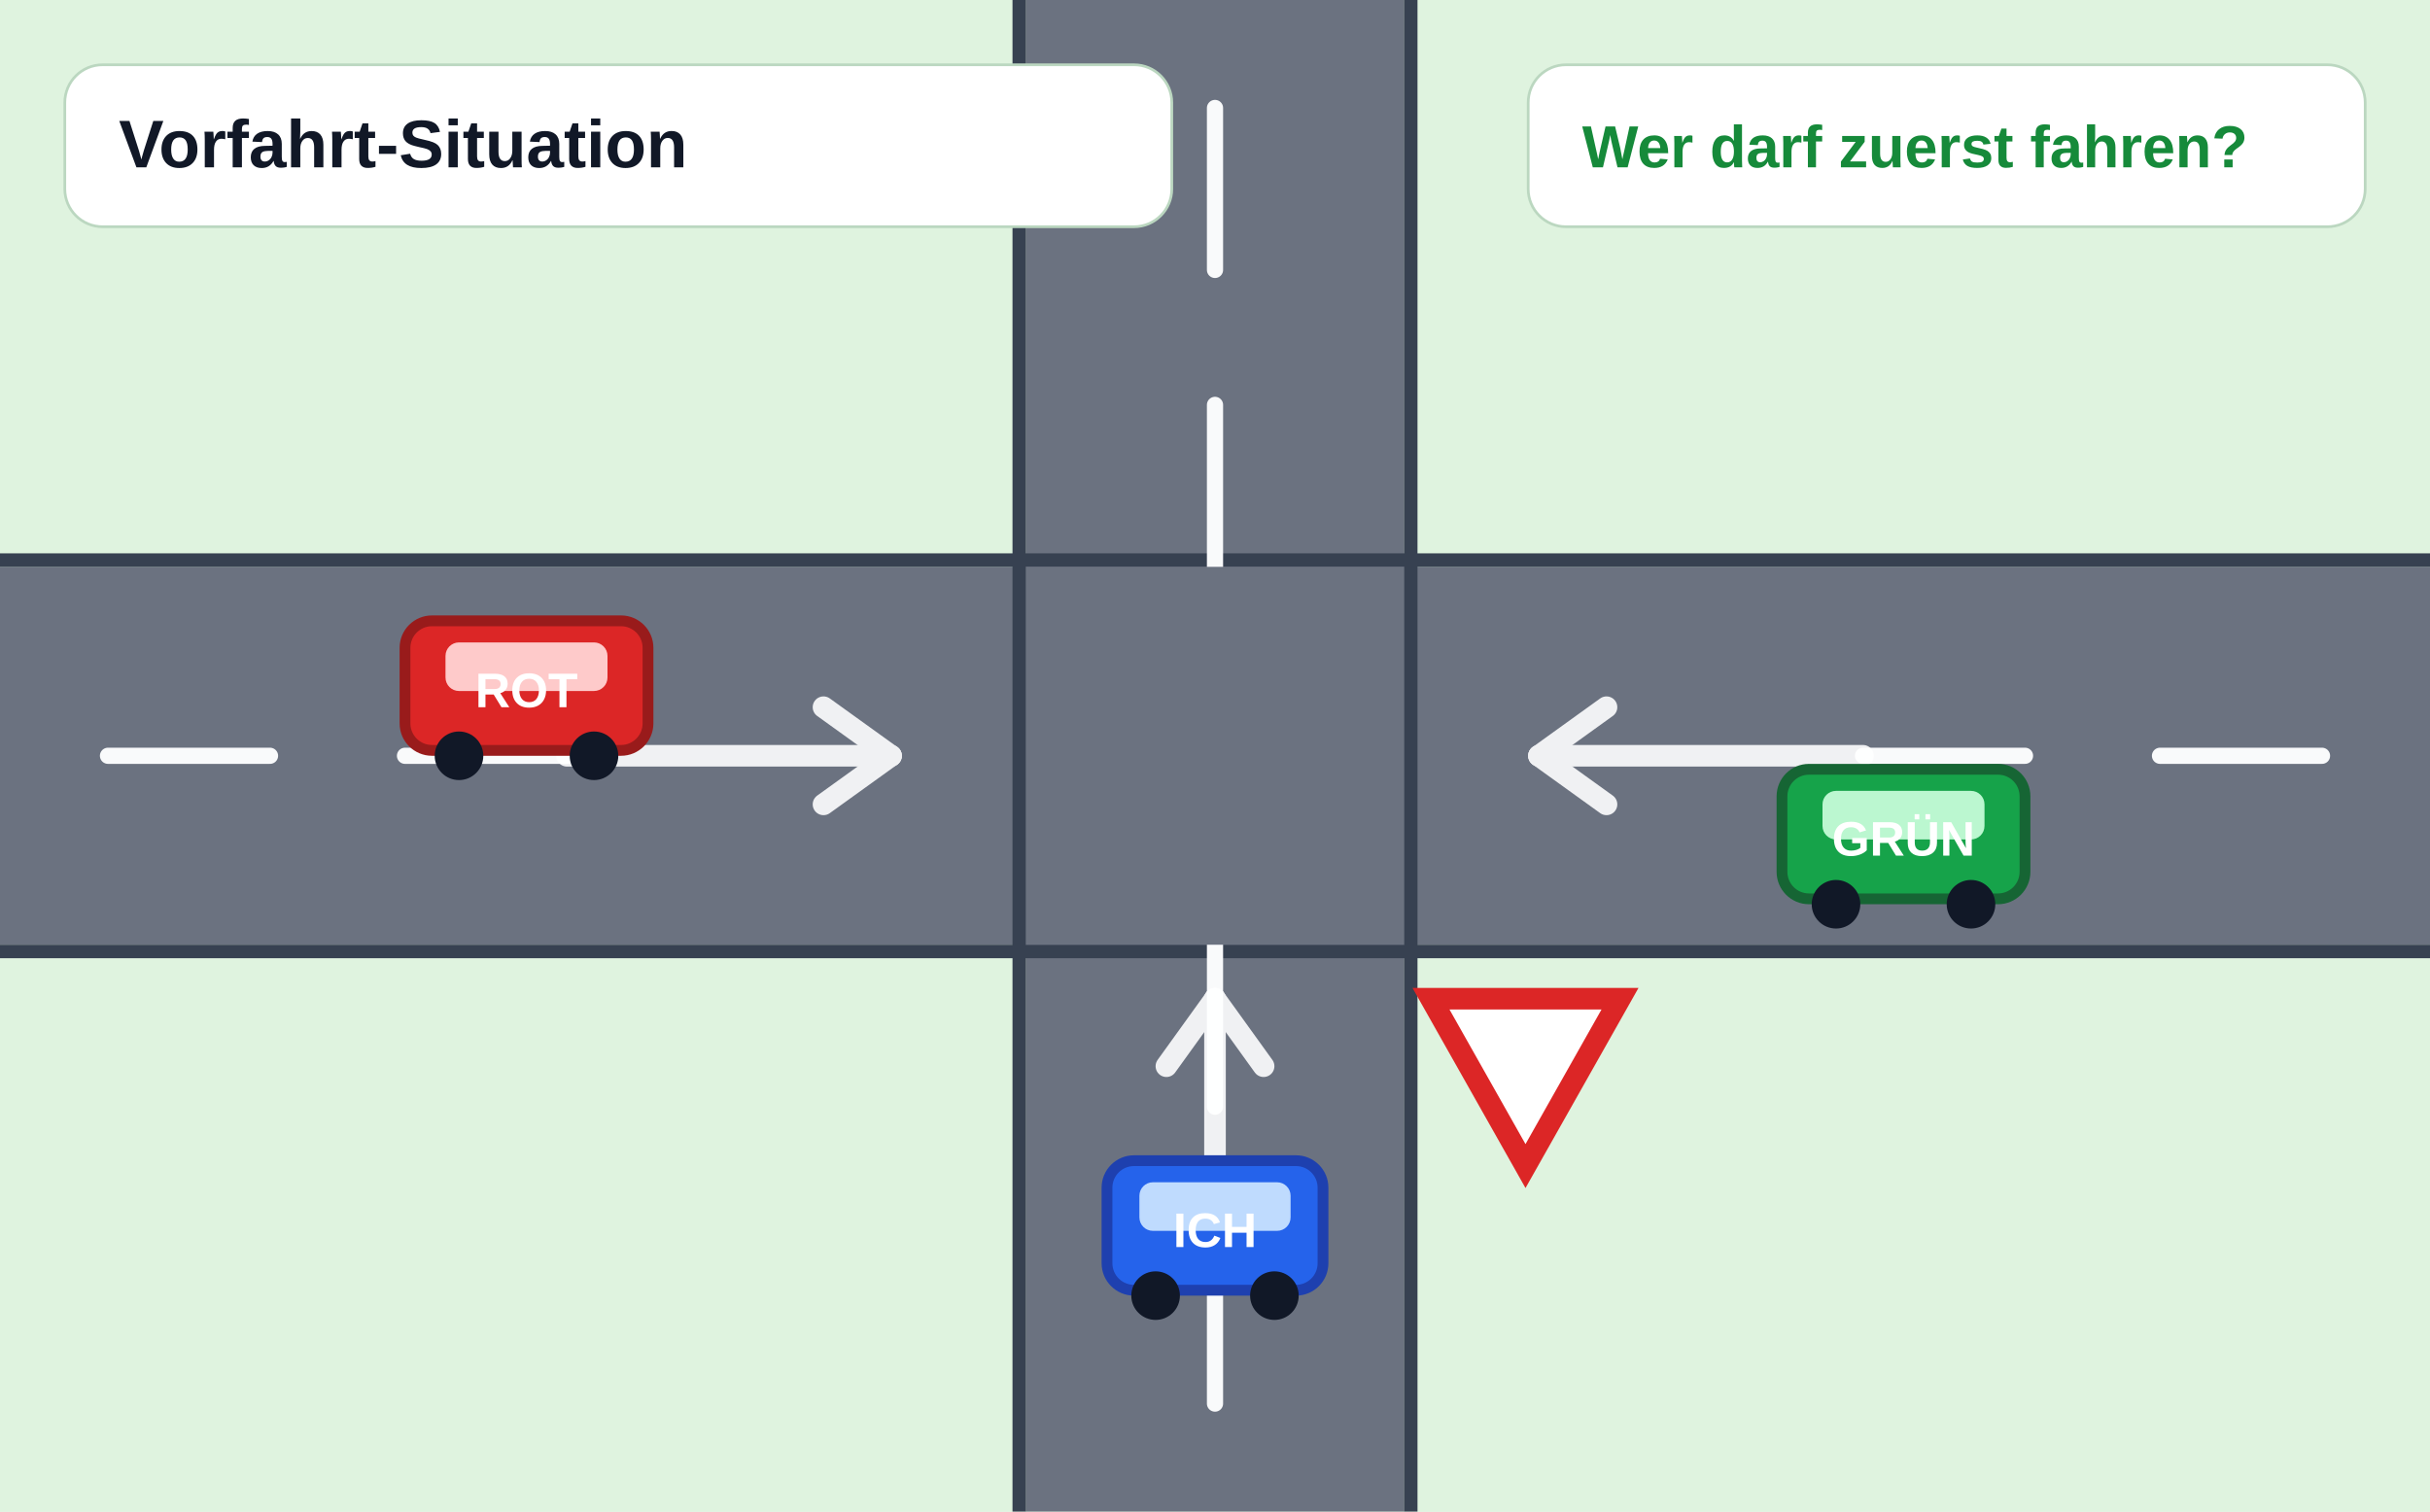
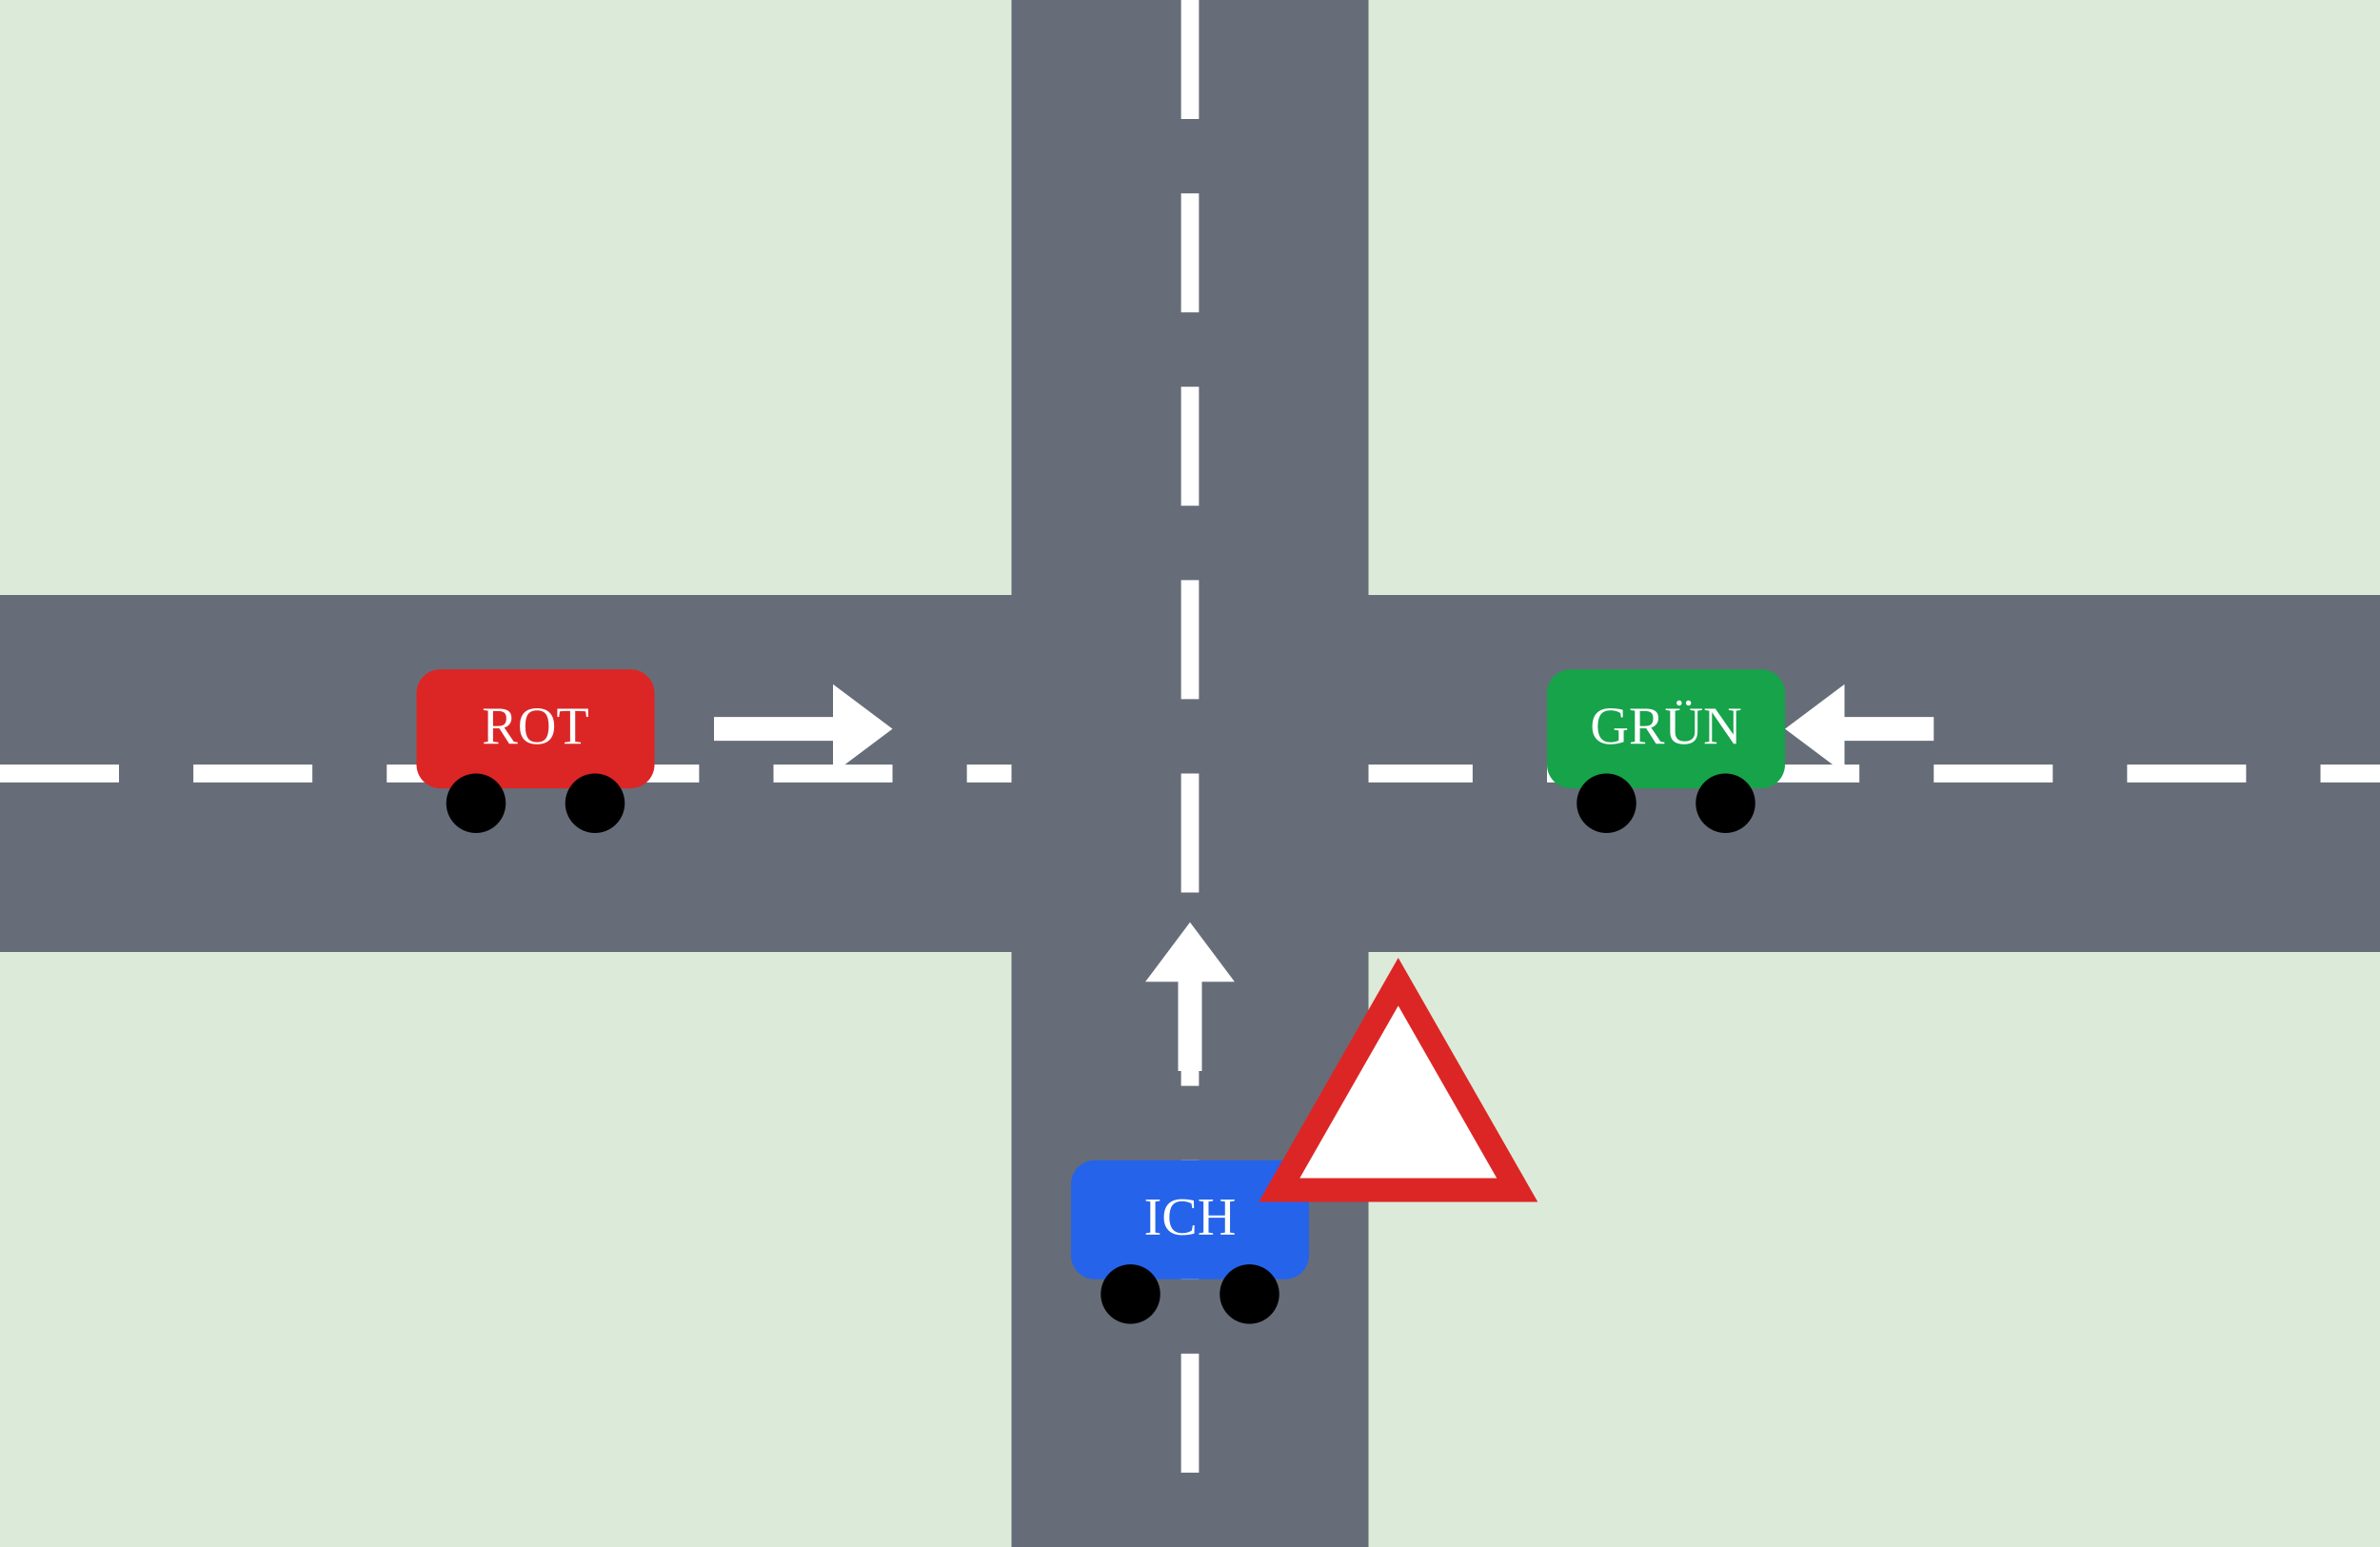
- <svg xmlns="http://www.w3.org/2000/svg" width="900" height="560" viewBox="0 0 900 560">
-   <rect width="900" height="560" fill="#dff3df" />
-   <rect x="0" y="0" width="900" height="560" fill="#dff3df" />
-   <rect x="0" y="210" width="900" height="140" fill="#6b7280" />
-   <rect x="380" y="0" width="140" height="560" fill="#6b7280" />
-   <rect x="0" y="205" width="900" height="5" fill="#374151" />
-   <rect x="0" y="350" width="900" height="5" fill="#374151" />
-   <rect x="375" y="0" width="5" height="560" fill="#374151" />
-   <rect x="520" y="0" width="5" height="560" fill="#374151" />
-   <g stroke="#f9fafb" stroke-width="6" stroke-linecap="round">
-     <line x1="40" y1="280" x2="100" y2="280" />
-     <line x1="150" y1="280" x2="210" y2="280" />
-     <line x1="690" y1="280" x2="750" y2="280" />
-     <line x1="800" y1="280" x2="860" y2="280" />
-     <line x1="450" y1="40" x2="450" y2="100" />
-     <line x1="450" y1="150" x2="450" y2="210" />
-     <line x1="450" y1="350" x2="450" y2="410" />
-     <line x1="450" y1="460" x2="450" y2="520" />
-   </g>
-   <rect x="380" y="210" width="140" height="140" fill="#6b7280" />
-   <g fill="none" stroke="#ffffff" stroke-width="8" stroke-linecap="round" stroke-linejoin="round" opacity="0.9">
-     <path d="M210 280 H330" />
-     <path d="M330 280 l-25 -18" />
-     <path d="M330 280 l-25 18" />
-     <path d="M690 280 H570" />
-     <path d="M570 280 l25 -18" />
-     <path d="M570 280 l25 18" />
-     <path d="M450 470 V370" />
-     <path d="M450 370 l-18 25" />
-     <path d="M450 370 l18 25" />
-   </g>
-   <g transform="translate(530 370)">
-     <polygon points="0,0 70,0 35,62" fill="#ffffff" stroke="#dc2626" stroke-width="8" />
-   </g>
-   <g transform="translate(410 430)">
-     <rect x="0" y="0" width="80" height="48" rx="10" fill="#2563eb" stroke="#1e40af" stroke-width="4" />
-     <rect x="12" y="8" width="56" height="18" rx="5" fill="#bfdbfe" />
-     <circle cx="18" cy="50" r="9" fill="#111827" />
-     <circle cx="62" cy="50" r="9" fill="#111827" />
-     <text x="40" y="32" text-anchor="middle" font-size="18" font-family="Arial" font-weight="700" fill="#ffffff">ICH</text>
-   </g>
-   <g transform="translate(150 230)">
-     <rect x="0" y="0" width="90" height="48" rx="10" fill="#dc2626" stroke="#991b1b" stroke-width="4" />
-     <rect x="15" y="8" width="60" height="18" rx="5" fill="#fecaca" />
-     <circle cx="20" cy="50" r="9" fill="#111827" />
-     <circle cx="70" cy="50" r="9" fill="#111827" />
-     <text x="45" y="32" text-anchor="middle" font-size="18" font-family="Arial" font-weight="700" fill="#ffffff">ROT</text>
-   </g>
-   <g transform="translate(660 285)">
-     <rect x="0" y="0" width="90" height="48" rx="10" fill="#16a34a" stroke="#166534" stroke-width="4" />
-     <rect x="15" y="8" width="60" height="18" rx="5" fill="#bbf7d0" />
-     <circle cx="20" cy="50" r="9" fill="#111827" />
-     <circle cx="70" cy="50" r="9" fill="#111827" />
-     <text x="45" y="32" text-anchor="middle" font-size="18" font-family="Arial" font-weight="700" fill="#ffffff">GRÜN</text>
-   </g>
-   <rect x="24" y="24" width="410" height="60" rx="14" fill="#ffffff" stroke="#bbd7c0" />
-   <text x="44" y="62" font-size="25" font-family="Arial" font-weight="700" fill="#111827">
-     Vorfahrt-Situation
-   </text>
-   <rect x="566" y="24" width="310" height="60" rx="14" fill="#ffffff" stroke="#bbd7c0" />
-   <text x="586" y="62" font-size="22" font-family="Arial" font-weight="700" fill="#168a3a">
-     Wer darf zuerst fahren?
-   </text>
+ <svg xmlns="http://www.w3.org/2000/svg" width="800" height="520" viewBox="0 0 800 520">
+   <rect width="800" height="520" fill="#dcebd9" />
+   <rect x="0" y="200" width="800" height="120" fill="#666d78" />
+   <line x1="0" y1="260" x2="800" y2="260" stroke="white" stroke-width="6" stroke-dasharray="40 25" />
+   <rect x="340" y="0" width="120" height="520" fill="#666d78" />
+   <line x1="400" y1="0" x2="400" y2="520" stroke="white" stroke-width="6" stroke-dasharray="40 25" />
+   <rect x="520" y="225" width="80" height="40" rx="8" fill="#16a34a" />
+   <circle cx="540" cy="270" r="10" />
+   <circle cx="580" cy="270" r="10" />
+   <text x="560" y="250" font-size="18" fill="white" text-anchor="middle">GRÜN</text>
+   <line x1="650" y1="245" x2="610" y2="245" stroke="white" stroke-width="8" />
+   <polygon points="600,245 620,230 620,260" fill="white" />
+   <rect x="140" y="225" width="80" height="40" rx="8" fill="#dc2626" />
+   <circle cx="160" cy="270" r="10" />
+   <circle cx="200" cy="270" r="10" />
+   <text x="180" y="250" font-size="18" fill="white" text-anchor="middle">ROT</text>
+   <line x1="240" y1="245" x2="290" y2="245" stroke="white" stroke-width="8" />
+   <polygon points="300,245 280,230 280,260" fill="white" />
+   <rect x="360" y="390" width="80" height="40" rx="8" fill="#2563eb" />
+   <circle cx="380" cy="435" r="10" />
+   <circle cx="420" cy="435" r="10" />
+   <text x="400" y="415" font-size="18" fill="white" text-anchor="middle">ICH</text>
+   <line x1="400" y1="360" x2="400" y2="320" stroke="white" stroke-width="8" />
+   <polygon points="400,310 385,330 415,330" fill="white" />
+   <polygon points="470,330 510,400 430,400" fill="white" stroke="#dc2626" stroke-width="8" />
</svg>
